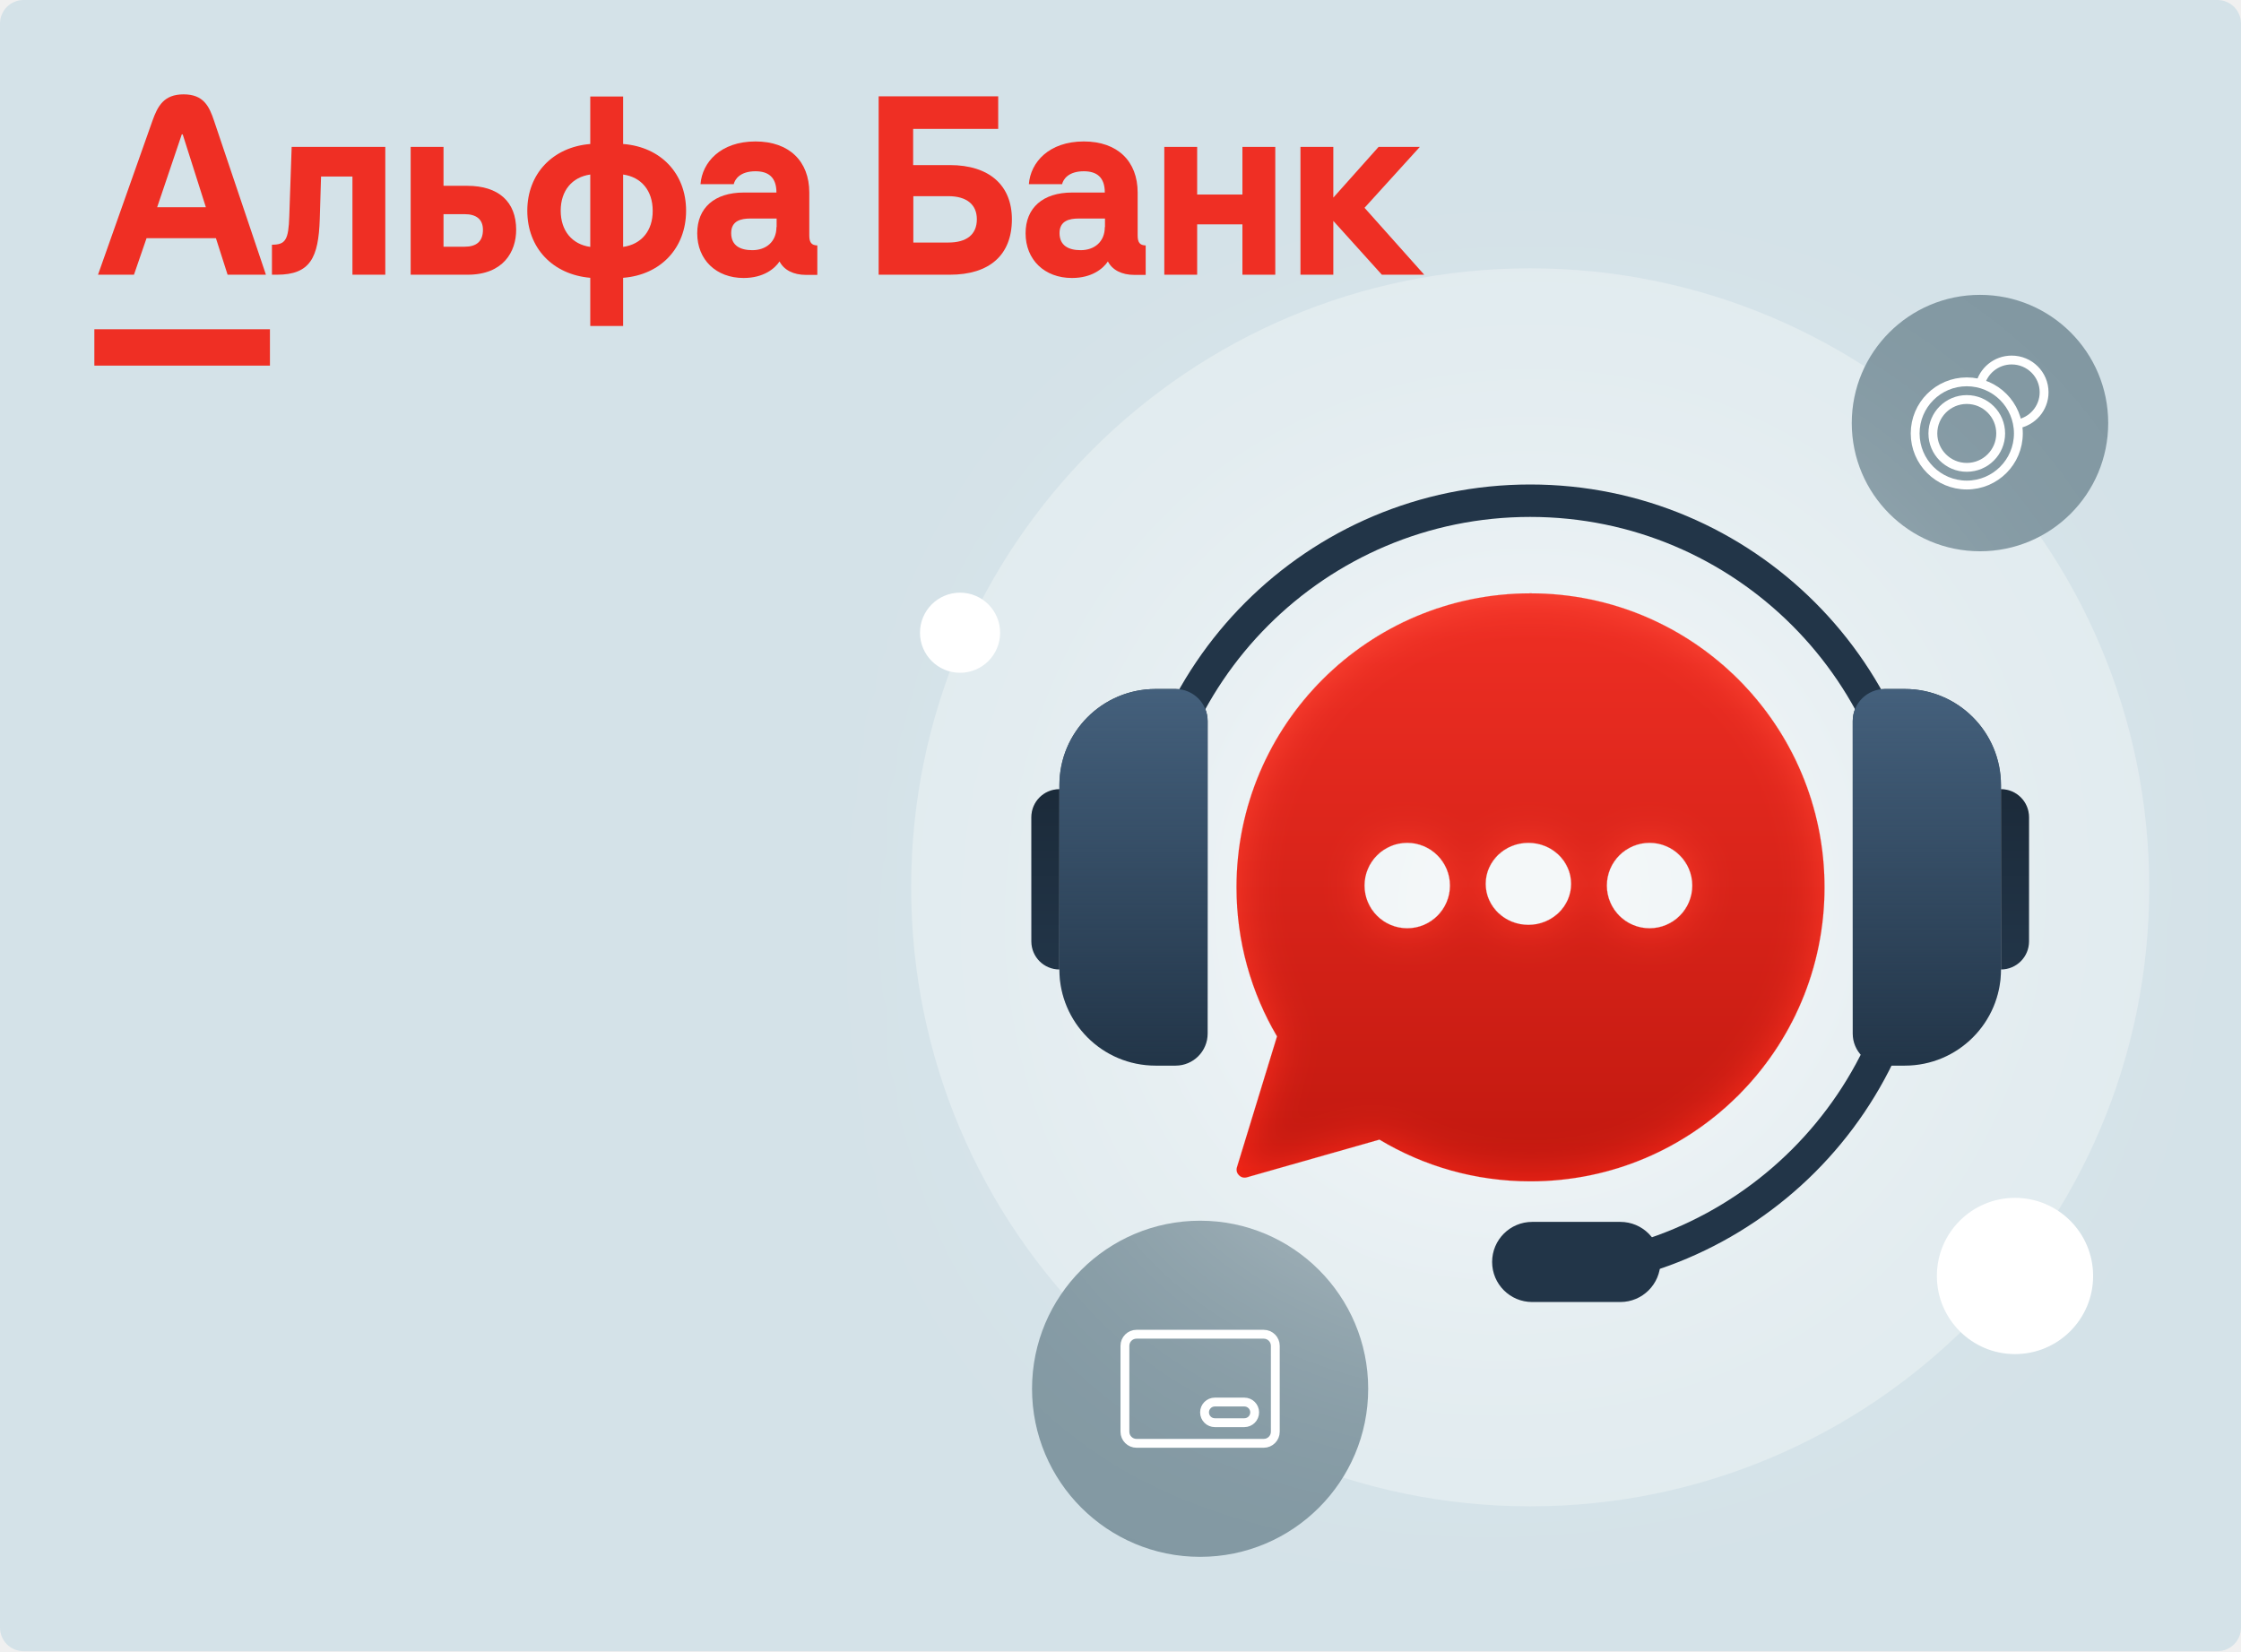
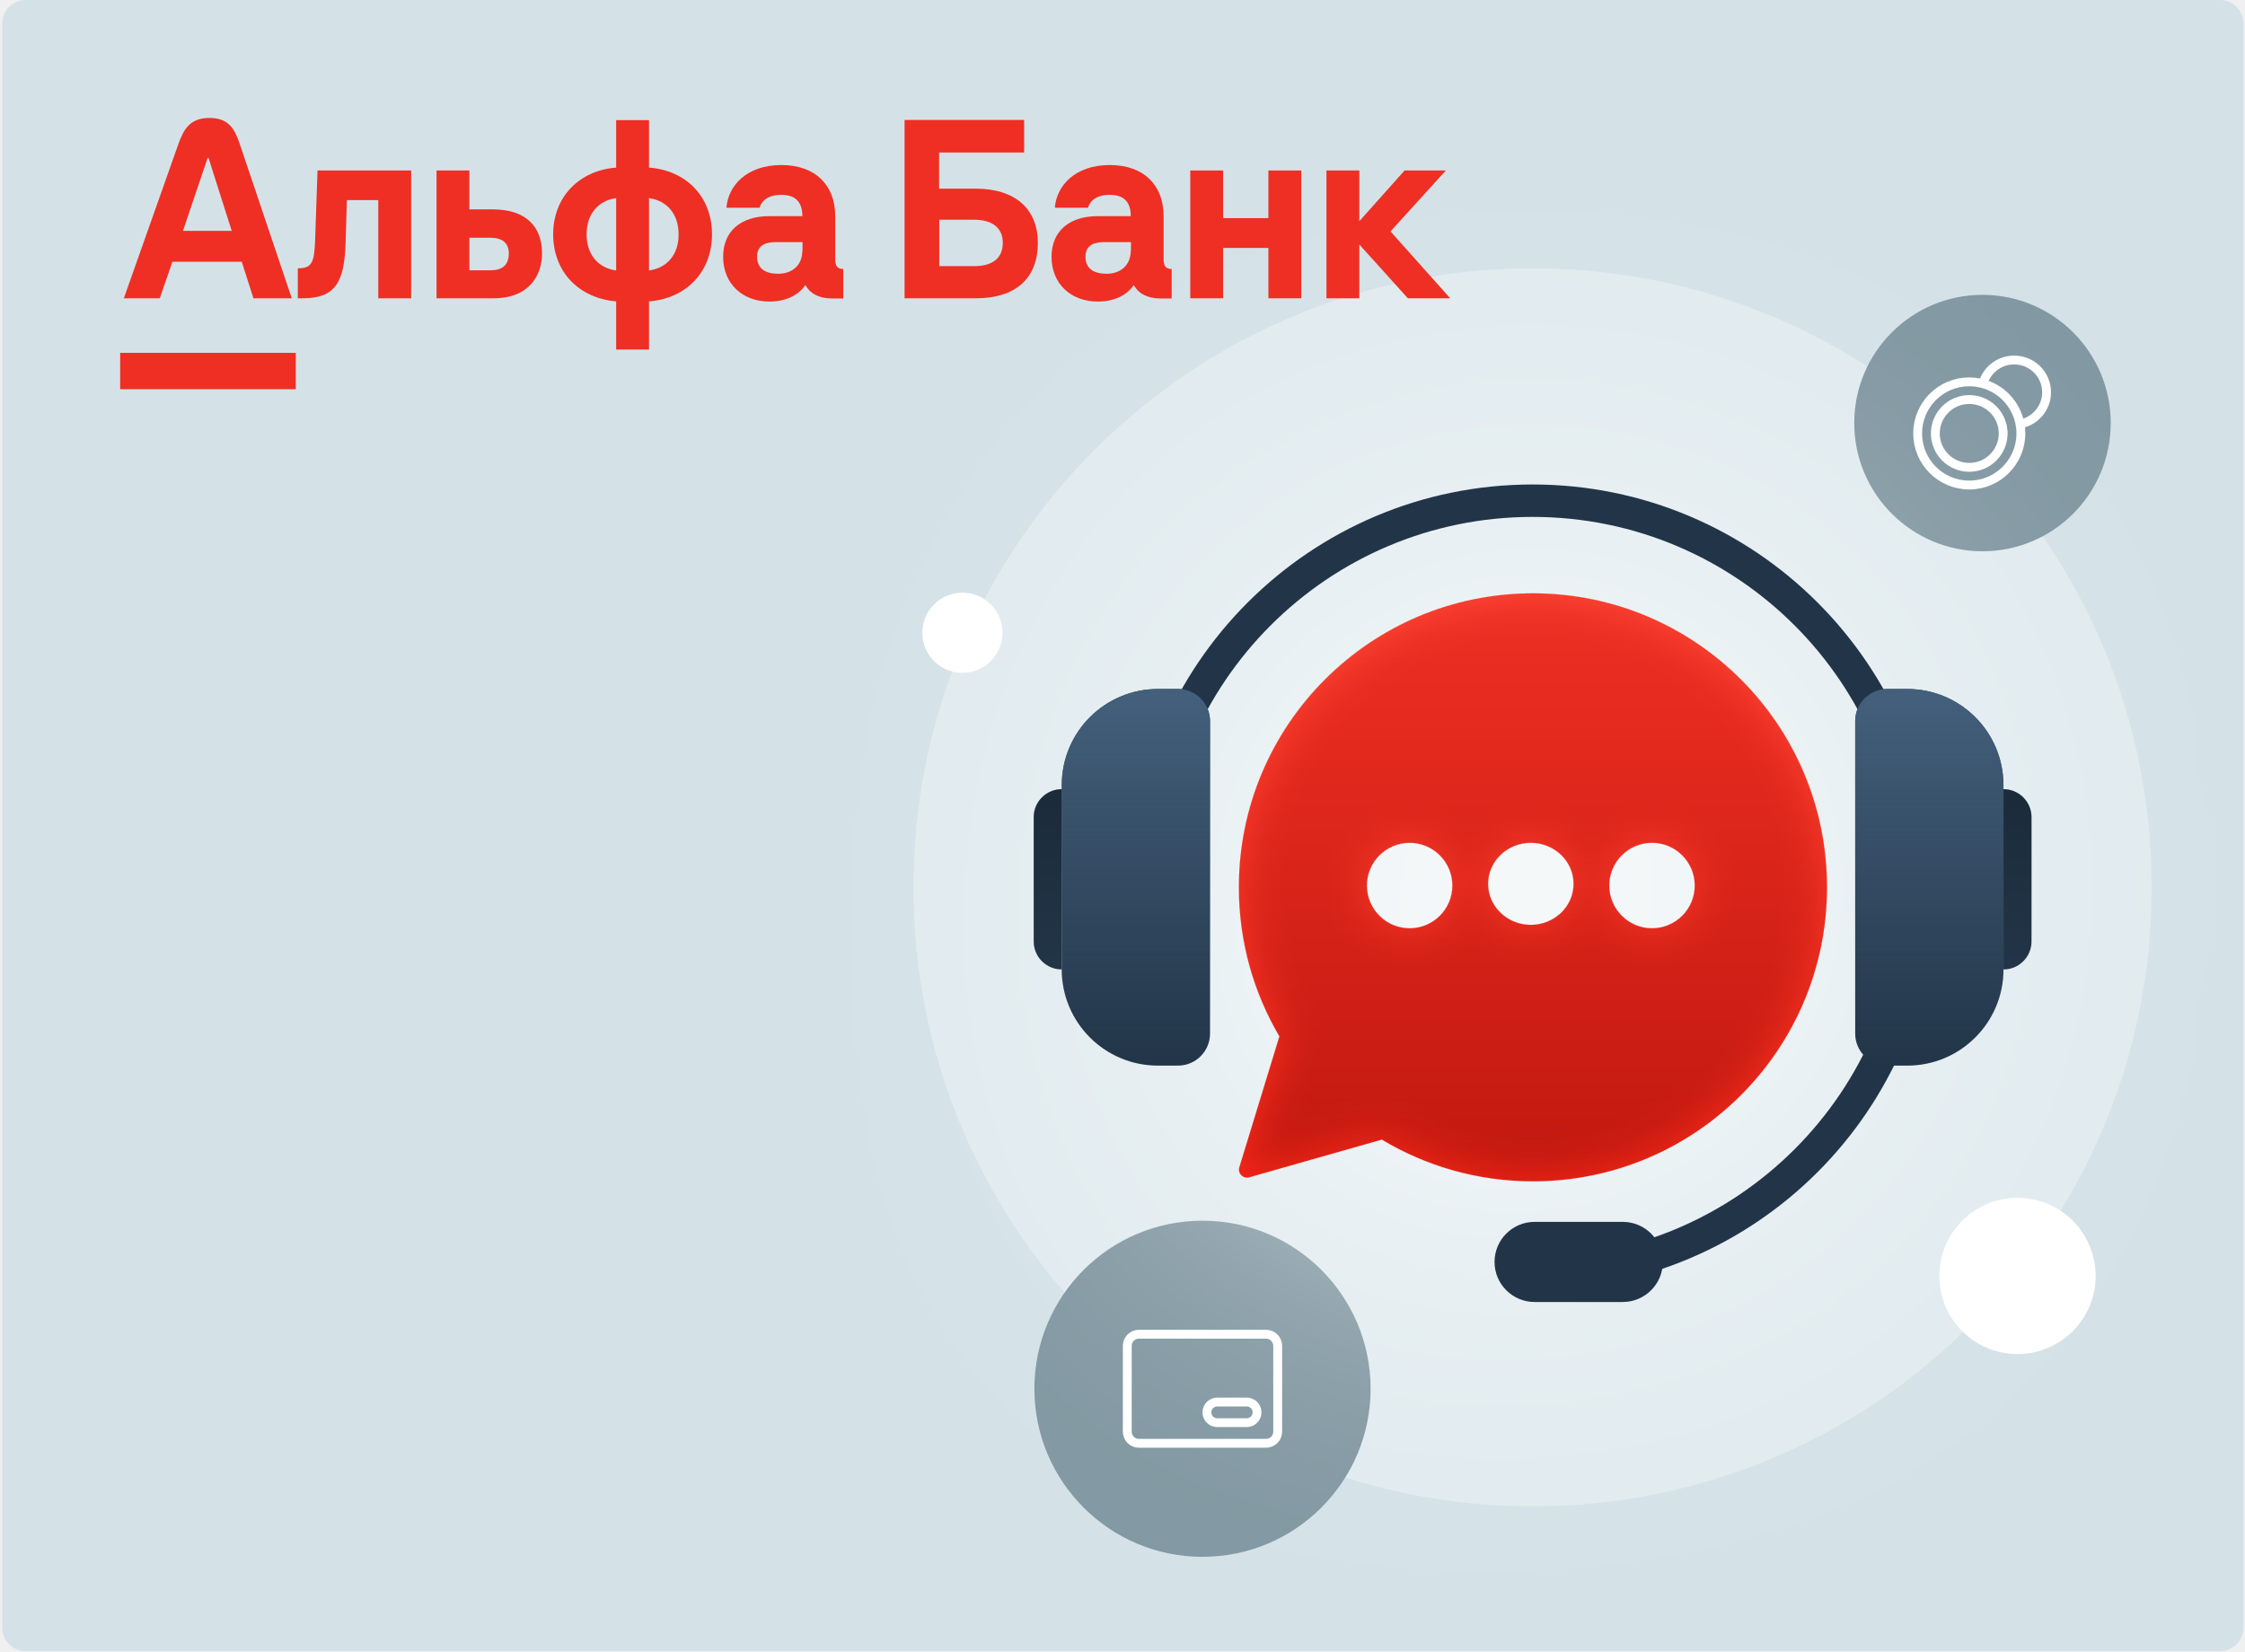
- <svg xmlns="http://www.w3.org/2000/svg" width="760" height="560" viewBox="0 0 760 560" fill="none">
-   <rect width="760" height="560" rx="8" fill="#D4E2E8" />
-   <circle cx="518.938" cy="300.938" r="209.938" fill="white" fill-opacity="0.3" />
-   <circle cx="671.482" cy="143.482" r="43.482" fill="#8298A2" />
-   <circle cx="683.356" cy="432.744" r="26.497" fill="white" />
-   <circle cx="325.588" cy="214.588" r="13.588" fill="white" />
-   <circle cx="407" cy="471" r="57" fill="#8298A2" />
-   <g filter="url(#filter0_di_4188_24570)">
-     <path fill-rule="evenodd" clip-rule="evenodd" d="M618.754 300.937C618.754 356.002 574.115 400.641 519.05 400.641C500.317 400.641 482.79 395.475 467.818 386.489L422.846 399.275C420.775 399.864 418.874 397.925 419.505 395.866L433.091 351.485C424.356 336.664 419.346 319.386 419.346 300.937C419.346 245.873 463.985 201.234 519.05 201.234C574.115 201.234 618.754 245.873 618.754 300.937ZM477.244 314.836C485.253 314.836 491.746 308.343 491.746 300.334C491.746 292.324 485.253 285.831 477.244 285.831C469.234 285.831 462.741 292.324 462.741 300.334C462.741 308.343 469.234 314.836 477.244 314.836ZM532.836 299.754C532.836 307.443 526.343 313.676 518.334 313.676C510.324 313.676 503.831 307.443 503.831 299.754C503.831 292.065 510.324 285.831 518.334 285.831C526.343 285.831 532.836 292.065 532.836 299.754ZM559.424 314.836C567.434 314.836 573.927 308.343 573.927 300.334C573.927 292.324 567.434 285.831 559.424 285.831C551.415 285.831 544.922 292.324 544.922 300.334C544.922 308.343 551.415 314.836 559.424 314.836Z" fill="url(#paint0_linear_4188_24570)" />
+ <svg xmlns="http://www.w3.org/2000/svg" width="609" height="448" viewBox="0 0 609 448" fill="none">
+   <rect x="0.6" width="608" height="448" rx="6.4" fill="#D4E2E8" />
+   <circle cx="415.75" cy="240.751" r="167.951" fill="white" fill-opacity="0.3" />
+   <circle cx="537.786" cy="114.786" r="34.786" fill="#8298A2" />
+   <circle cx="547.285" cy="346.195" r="21.198" fill="white" />
+   <circle cx="261.07" cy="171.671" r="10.871" fill="white" />
+   <circle cx="326.2" cy="376.8" r="45.6" fill="#8298A2" />
+   <g filter="url(#filter0_di_30215_28960)">
+     <path fill-rule="evenodd" clip-rule="evenodd" d="M495.602 240.75C495.602 284.802 459.891 320.513 415.839 320.513C400.852 320.513 386.831 316.38 374.853 309.191L338.876 319.42C337.219 319.891 335.698 318.34 336.203 316.693L347.072 281.188C340.084 269.331 336.076 255.508 336.076 240.75C336.076 196.698 371.787 160.987 415.839 160.987C459.891 160.987 495.602 196.698 495.602 240.75ZM382.394 251.869C388.802 251.869 393.996 246.675 393.996 240.267C393.996 233.859 388.802 228.665 382.394 228.665C375.986 228.665 370.792 233.859 370.792 240.267C370.792 246.675 375.986 251.869 382.394 251.869ZM426.868 239.803C426.868 245.954 421.674 250.941 415.266 250.941C408.859 250.941 403.665 245.954 403.665 239.803C403.665 233.652 408.859 228.665 415.266 228.665C421.674 228.665 426.868 233.652 426.868 239.803ZM448.138 251.869C454.546 251.869 459.74 246.675 459.74 240.267C459.74 233.859 454.546 228.665 448.138 228.665C441.731 228.665 436.536 233.859 436.536 240.267C436.536 246.675 441.731 251.869 448.138 251.869Z" fill="url(#paint0_linear_30215_28960)" />
  </g>
-   <path d="M518.938 432.065C591.357 432.065 650.065 373.358 650.065 300.938C650.065 228.519 591.357 169.812 518.938 169.812C446.519 169.812 387.812 228.519 387.812 300.938" stroke="#223548" stroke-width="11" />
-   <rect x="506.029" y="414.4" width="57.071" height="27.177" rx="13.588" fill="#223548" />
-   <path d="M678.6 266.288C678.6 248.277 663.999 233.677 645.988 233.677H639.194C633.19 233.677 628.324 238.543 628.324 244.547V350.535C628.324 356.539 633.19 361.406 639.194 361.406H645.988C663.999 361.406 678.6 346.805 678.6 328.794V266.288Z" fill="#223548" />
-   <path d="M678.6 266.288C678.6 248.277 663.999 233.677 645.988 233.677H639.194C633.19 233.677 628.324 238.543 628.324 244.547V350.535C628.324 356.539 633.19 361.406 639.194 361.406H645.988C663.999 361.406 678.6 346.805 678.6 328.794V266.288Z" fill="url(#paint1_linear_4188_24570)" />
-   <path d="M359.276 266.288C359.276 248.277 373.877 233.677 391.888 233.677H398.682C404.686 233.677 409.553 238.543 409.553 244.547V350.535C409.553 356.539 404.686 361.406 398.682 361.406H391.888C373.877 361.406 359.276 346.805 359.276 328.794V266.288Z" fill="#223548" />
-   <path d="M359.276 266.288C359.276 248.277 373.877 233.677 391.888 233.677H398.682C404.686 233.677 409.553 238.543 409.553 244.547V350.535C409.553 356.539 404.686 361.406 398.682 361.406H391.888C373.877 361.406 359.276 346.805 359.276 328.794V266.288Z" fill="url(#paint2_linear_4188_24570)" />
-   <path d="M688.112 277.159C688.112 271.906 683.853 267.647 678.6 267.647V328.794C683.853 328.794 688.112 324.536 688.112 319.282V277.159Z" fill="#223548" />
-   <path d="M688.112 277.159C688.112 271.906 683.853 267.647 678.6 267.647V328.794C683.853 328.794 688.112 324.536 688.112 319.282V277.159Z" fill="url(#paint3_linear_4188_24570)" fill-opacity="0.2" />
-   <path d="M349.765 277.159C349.765 271.906 354.023 267.647 359.276 267.647V328.794C354.023 328.794 349.765 324.536 349.765 319.282V277.159Z" fill="#223548" />
-   <path d="M349.765 277.159C349.765 271.906 354.023 267.647 359.276 267.647V328.794C354.023 328.794 349.765 324.536 349.765 319.282V277.159Z" fill="url(#paint4_linear_4188_24570)" fill-opacity="0.2" />
-   <rect x="381.5" y="452.5" width="51" height="37" rx="3.935" stroke="white" stroke-width="3" />
-   <rect x="408.5" y="475.5" width="17" height="7" rx="3.5" stroke="white" stroke-width="3" />
-   <circle cx="667" cy="147" r="17.5" stroke="white" stroke-width="3" />
-   <circle cx="667" cy="147" r="11.5" stroke="white" stroke-width="3" />
-   <path d="M671.482 130.735C672.545 125.8 676.954 122.1 682.231 122.1C688.302 122.1 693.224 126.997 693.224 133.038C693.224 138.492 689.213 143.013 683.967 143.841" stroke="white" stroke-width="3" />
-   <path d="M467.525 49.82L452.174 67.024V49.82H441.032V93.169H452.174V74.917L468.639 93.169H483L462.759 70.477L481.514 49.82H467.525Z" fill="#EF2F24" />
-   <path d="M421.348 65.976H405.997V49.82H394.855V93.169H405.997V76.088H421.348V93.169H432.49V49.82H421.348V65.976Z" fill="#EF2F24" />
-   <path d="M98.109 73.314C97.861 81.391 96.809 82.995 92.228 82.995V93.169H93.9C105.289 93.169 108.013 87.311 108.446 74.3L108.879 59.871H119.526V93.169H130.668V49.82H98.913L98.109 73.314Z" fill="#EF2F24" />
-   <path d="M157.594 83.673H150.414V72.635H157.594C161.432 72.635 163.784 74.3 163.784 77.938C163.784 81.885 161.556 83.673 157.594 83.673ZM158.461 63.016H150.414V49.82H139.272V93.169H158.584C170.717 93.169 175.05 85.338 175.05 77.938C175.05 68.381 169.046 63.016 158.461 63.016Z" fill="#EF2F24" />
-   <path d="M211.323 83.735V59.193C217.513 60.056 221.351 64.681 221.351 71.464C221.413 78.247 217.513 82.871 211.323 83.735ZM200.181 83.735C193.991 82.871 190.153 78.247 190.153 71.464C190.153 64.681 193.991 60.056 200.181 59.193V83.735ZM211.323 48.834V32.74H200.181V48.834C187.43 49.882 178.826 58.946 178.826 71.464C178.826 84.105 187.43 93.107 200.181 94.217V110.558H211.323V94.217C224.074 93.231 232.678 84.105 232.678 71.464C232.678 58.823 224.074 49.82 211.323 48.834Z" fill="#EF2F24" />
-   <path d="M263.319 77.013C263.319 82.008 259.79 84.844 255.148 84.844C251.124 84.844 247.967 83.365 247.967 79.048C247.967 74.793 251.434 74.115 254.467 74.115H263.38V77.013H263.319ZM274.46 79.85V65.297C274.46 54.692 267.651 47.971 256.2 47.971C244.377 47.971 238.125 55.062 237.568 62.461H248.834C249.205 60.858 250.939 58.083 256.2 58.083C260.533 58.083 263.319 60.056 263.319 65.297H252.238C242.335 65.297 236.454 70.477 236.454 79.11C236.454 88.112 242.892 94.279 252.177 94.279C258.986 94.279 262.761 91.072 264.371 88.668C265.856 91.566 269.075 93.231 273.346 93.231H277.184V83.241C275.203 83.18 274.46 82.255 274.46 79.85Z" fill="#EF2F24" />
-   <path d="M321.628 82.255H309.743V66.531H321.628C327.818 66.531 331.284 69.367 331.284 74.362C331.284 79.542 327.818 82.255 321.628 82.255ZM322.123 55.987H309.681V43.716H338.527V32.678H297.982V93.169H322.123C335.494 93.169 343.169 86.571 343.169 74.362C343.169 62.893 335.555 55.987 322.123 55.987Z" fill="#EF2F24" />
-   <path d="M374.676 77.013C374.676 82.008 371.148 84.844 366.505 84.844C362.482 84.844 359.325 83.365 359.325 79.048C359.325 74.793 362.791 74.115 365.824 74.115H374.738V77.013H374.676ZM385.818 79.85V65.297C385.818 54.692 379.009 47.971 367.557 47.971C355.735 47.971 349.483 55.062 348.926 62.461H360.191C360.563 60.858 362.296 58.083 367.557 58.083C371.89 58.083 374.676 60.056 374.676 65.297H363.596C353.692 65.297 347.811 70.477 347.811 79.11C347.811 88.112 354.249 94.279 363.534 94.279C370.343 94.279 374.119 91.072 375.728 88.668C377.214 91.566 380.432 93.231 384.704 93.231H388.541V83.241C386.561 83.18 385.818 82.255 385.818 79.85Z" fill="#EF2F24" />
-   <path d="M91.547 124H32V111.668H91.547V124Z" fill="#EF2F24" />
-   <path d="M53.294 70.292L61.65 45.566H61.959L69.821 70.292H53.294ZM72.606 41.003C70.935 35.946 68.954 32 62.269 32C55.584 32 53.479 35.946 51.684 41.003L33.238 93.169H45.432L49.703 80.775H73.225L77.187 93.169H90.186L72.606 41.003Z" fill="#EF2F24" />
+   <path d="M415.75 345.652C473.685 345.652 520.651 298.686 520.651 240.751C520.651 182.815 473.685 135.849 415.75 135.849C357.814 135.849 310.849 182.815 310.849 240.751" stroke="#223548" stroke-width="8.8" />
+   <rect x="405.423" y="331.52" width="45.657" height="21.741" rx="10.871" fill="#223548" />
+   <path d="M543.479 213.031C543.479 198.622 531.799 186.941 517.39 186.941H511.955C507.152 186.941 503.258 190.835 503.258 195.638V280.428C503.258 285.231 507.152 289.125 511.955 289.125H517.39C531.799 289.125 543.479 277.444 543.479 263.035V213.031Z" fill="#223548" />
+   <path d="M543.479 213.031C543.479 198.622 531.799 186.941 517.39 186.941H511.955C507.152 186.941 503.258 190.835 503.258 195.638V280.428C503.258 285.231 507.152 289.125 511.955 289.125H517.39C531.799 289.125 543.479 277.444 543.479 263.035V213.031Z" fill="url(#paint1_linear_30215_28960)" />
+   <path d="M288.021 213.031C288.021 198.622 299.701 186.941 314.11 186.941H319.545C324.348 186.941 328.242 190.835 328.242 195.638V280.428C328.242 285.231 324.348 289.125 319.545 289.125H314.11C299.701 289.125 288.021 277.444 288.021 263.035V213.031Z" fill="#223548" />
+   <path d="M288.021 213.031C288.021 198.622 299.701 186.941 314.11 186.941H319.545C324.348 186.941 328.242 190.835 328.242 195.638V280.428C328.242 285.231 324.348 289.125 319.545 289.125H314.11C299.701 289.125 288.021 277.444 288.021 263.035V213.031Z" fill="url(#paint2_linear_30215_28960)" />
+   <path d="M551.089 221.727C551.089 217.524 547.682 214.118 543.479 214.118V214.118V263.035V263.035C547.682 263.035 551.089 259.628 551.089 255.426V221.727Z" fill="#223548" />
+   <path d="M551.089 221.727C551.089 217.524 547.682 214.118 543.479 214.118V214.118V263.035V263.035C547.682 263.035 551.089 259.628 551.089 255.426V221.727Z" fill="url(#paint3_linear_30215_28960)" fill-opacity="0.2" />
+   <path d="M280.411 221.727C280.411 217.524 283.818 214.118 288.021 214.118V214.118V263.035V263.035C283.818 263.035 280.411 259.628 280.411 255.426V221.727Z" fill="#223548" />
+   <path d="M280.411 221.727C280.411 217.524 283.818 214.118 288.021 214.118V214.118V263.035V263.035C283.818 263.035 280.411 259.628 280.411 255.426V221.727Z" fill="url(#paint4_linear_30215_28960)" fill-opacity="0.2" />
+   <rect x="305.8" y="362" width="40.8" height="29.6" rx="3.148" stroke="white" stroke-width="2.4" />
+   <rect x="327.4" y="380.4" width="13.6" height="5.6" rx="2.8" stroke="white" stroke-width="2.4" />
+   <circle cx="534.2" cy="117.6" r="14" stroke="white" stroke-width="2.4" />
+   <circle cx="534.2" cy="117.6" r="9.2" stroke="white" stroke-width="2.4" />
+   <path d="M537.786 104.588C538.636 100.64 542.163 97.68 546.385 97.68C551.241 97.68 555.179 101.598 555.179 106.431C555.179 110.793 551.97 114.41 547.773 115.073" stroke="white" stroke-width="2.4" />
+   <path d="M381.02 46.256L368.739 60.019V46.256H359.825V80.935H368.739V66.334L381.911 80.935H393.399L377.207 62.782L392.211 46.256H381.02Z" fill="#EF2F24" />
+   <path d="M344.078 59.181H331.797V46.256H322.884V80.935H331.797V67.271H344.078V80.935H352.992V46.256H344.078V59.181Z" fill="#EF2F24" />
+   <path d="M85.487 65.051C85.288 71.513 84.447 72.796 80.782 72.796V80.935H82.119C91.231 80.935 93.41 76.249 93.756 65.84L94.103 54.297H102.62V80.935H111.534V46.256H86.13L85.487 65.051Z" fill="#EF2F24" />
+   <path d="M133.075 73.338H127.331V64.508H133.075C136.145 64.508 138.027 65.84 138.027 68.751C138.027 71.908 136.244 73.338 133.075 73.338ZM133.768 56.813H127.331V46.256H118.417V80.935H133.867C143.573 80.935 147.039 74.67 147.039 68.751C147.039 61.105 142.236 56.813 133.768 56.813Z" fill="#EF2F24" />
+   <path d="M176.058 73.388V53.754C181.01 54.445 184.08 58.145 184.08 63.571C184.13 68.997 181.01 72.697 176.058 73.388ZM167.144 73.388C162.192 72.697 159.122 68.997 159.122 63.571C159.122 58.145 162.192 54.445 167.144 53.754V73.388ZM176.058 45.467V32.592H167.144V45.467C156.943 46.306 150.06 53.557 150.06 63.571C150.06 73.684 156.943 80.886 167.144 81.774V94.846H176.058V81.774C186.259 80.984 193.142 73.684 193.142 63.571C193.142 53.458 186.259 46.256 176.058 45.467Z" fill="#EF2F24" />
+   <path d="M217.655 68.011C217.655 72.006 214.832 74.276 211.118 74.276C207.899 74.276 205.374 73.092 205.374 69.639C205.374 66.235 208.147 65.692 210.573 65.692H217.704V68.011H217.655ZM226.568 70.28V58.638C226.568 50.153 221.121 44.776 211.96 44.776C202.502 44.776 197.5 50.449 197.054 56.369H206.067C206.364 55.086 207.751 52.867 211.96 52.867C215.426 52.867 217.655 54.445 217.655 58.638H208.791C200.867 58.638 196.163 62.782 196.163 69.688C196.163 76.89 201.313 81.823 208.741 81.823C214.188 81.823 217.209 79.258 218.496 77.334C219.685 79.653 222.26 80.984 225.677 80.984H228.747V72.993C227.162 72.944 226.568 72.204 226.568 70.28Z" fill="#EF2F24" />
+   <path d="M264.302 72.204H254.794V59.625H264.302C269.254 59.625 272.027 61.894 272.027 65.889C272.027 70.033 269.254 72.204 264.302 72.204ZM264.698 51.189H254.745V41.373H277.821V32.543H245.386V80.935H264.698C275.395 80.935 281.535 75.657 281.535 65.889C281.535 56.714 275.444 51.189 264.698 51.189Z" fill="#EF2F24" />
+   <path d="M306.741 68.011C306.741 72.006 303.918 74.276 300.204 74.276C296.985 74.276 294.46 73.092 294.46 69.639C294.46 66.235 297.233 65.692 299.659 65.692H306.79V68.011H306.741ZM315.654 70.28V58.638C315.654 50.153 310.207 44.776 301.046 44.776C291.588 44.776 286.586 50.449 286.14 56.369H295.153C295.45 55.086 296.837 52.867 301.046 52.867C304.512 52.867 306.741 54.445 306.741 58.638H297.877C289.953 58.638 285.249 62.782 285.249 69.688C285.249 76.89 290.399 81.823 297.827 81.823C303.274 81.823 306.295 79.258 307.582 77.334C308.771 79.653 311.346 80.984 314.763 80.984H317.833V72.993C316.248 72.944 315.654 72.204 315.654 70.28Z" fill="#EF2F24" />
+   <path d="M80.237 105.6H32.6V95.734H80.237V105.6Z" fill="#EF2F24" />
+   <path d="M49.634 62.634L56.319 42.852H56.567L62.856 62.634H49.634ZM65.084 39.202C63.747 35.157 62.163 32 56.815 32C51.466 32 49.783 35.157 48.347 39.202L33.59 80.935H43.345L46.762 71.02H65.579L68.749 80.935H79.148L65.084 39.202Z" fill="#EF2F24" />
  <defs>
-     <filter id="filter0_di_4188_24570" x="283.464" y="65.351" width="471.172" height="471.172" filterUnits="userSpaceOnUse" color-interpolation-filters="sRGB">
+     <filter id="filter0_di_30215_28960" x="227.37" y="52.281" width="376.938" height="376.938" filterUnits="userSpaceOnUse" color-interpolation-filters="sRGB">
      <feFlood flood-opacity="0" result="BackgroundImageFix" />
      <feColorMatrix in="SourceAlpha" type="matrix" values="0 0 0 0 0 0 0 0 0 0 0 0 0 0 0 0 0 0 127 0" result="hardAlpha" />
      <feOffset />
-       <feGaussianBlur stdDeviation="67.941" />
+       <feGaussianBlur stdDeviation="54.353" />
      <feComposite in2="hardAlpha" operator="out" />
      <feColorMatrix type="matrix" values="0 0 0 0 1 0 0 0 0 1 0 0 0 0 1 0 0 0 1 0" />
-       <feBlend mode="normal" in2="BackgroundImageFix" result="effect1_dropShadow_4188_24570" />
-       <feBlend mode="normal" in="SourceGraphic" in2="effect1_dropShadow_4188_24570" result="shape" />
+       <feBlend mode="normal" in2="BackgroundImageFix" result="effect1_dropShadow_30215_28960" />
+       <feBlend mode="normal" in="SourceGraphic" in2="effect1_dropShadow_30215_28960" result="shape" />
      <feColorMatrix in="SourceAlpha" type="matrix" values="0 0 0 0 0 0 0 0 0 0 0 0 0 0 0 0 0 0 127 0" result="hardAlpha" />
      <feOffset />
-       <feGaussianBlur stdDeviation="7.539" />
+       <feGaussianBlur stdDeviation="6.031" />
      <feComposite in2="hardAlpha" operator="arithmetic" k2="-1" k3="1" />
      <feColorMatrix type="matrix" values="0 0 0 0 1 0 0 0 0 0.819 0 0 0 0 0.808 0 0 0 1 0" />
-       <feBlend mode="overlay" in2="shape" result="effect2_innerShadow_4188_24570" />
+       <feBlend mode="overlay" in2="shape" result="effect2_innerShadow_30215_28960" />
    </filter>
-     <linearGradient id="paint0_linear_4188_24570" x1="519.05" y1="201.234" x2="519.05" y2="400.641" gradientUnits="userSpaceOnUse">
+     <linearGradient id="paint0_linear_30215_28960" x1="415.839" y1="160.987" x2="415.839" y2="320.513" gradientUnits="userSpaceOnUse">
      <stop stop-color="#EF2F24" />
      <stop offset="1" stop-color="#C1180F" />
    </linearGradient>
-     <linearGradient id="paint1_linear_4188_24570" x1="653.462" y1="233.677" x2="653.462" y2="361.406" gradientUnits="userSpaceOnUse">
+     <linearGradient id="paint1_linear_30215_28960" x1="523.369" y1="186.941" x2="523.369" y2="289.125" gradientUnits="userSpaceOnUse">
      <stop stop-color="#44607C" />
      <stop offset="1" stop-color="#44607C" stop-opacity="0" />
    </linearGradient>
-     <linearGradient id="paint2_linear_4188_24570" x1="384.415" y1="233.677" x2="384.415" y2="361.406" gradientUnits="userSpaceOnUse">
+     <linearGradient id="paint2_linear_30215_28960" x1="308.131" y1="186.941" x2="308.131" y2="289.125" gradientUnits="userSpaceOnUse">
      <stop stop-color="#44607C" />
      <stop offset="1" stop-color="#44607C" stop-opacity="0" />
    </linearGradient>
-     <linearGradient id="paint3_linear_4188_24570" x1="683.356" y1="267.647" x2="683.356" y2="328.794" gradientUnits="userSpaceOnUse">
+     <linearGradient id="paint3_linear_30215_28960" x1="547.284" y1="214.118" x2="547.284" y2="263.035" gradientUnits="userSpaceOnUse">
      <stop />
      <stop offset="1" stop-opacity="0" />
    </linearGradient>
-     <linearGradient id="paint4_linear_4188_24570" x1="354.521" y1="267.647" x2="354.521" y2="328.794" gradientUnits="userSpaceOnUse">
+     <linearGradient id="paint4_linear_30215_28960" x1="284.216" y1="214.118" x2="284.216" y2="263.035" gradientUnits="userSpaceOnUse">
      <stop />
      <stop offset="1" stop-opacity="0" />
    </linearGradient>
  </defs>
</svg>
